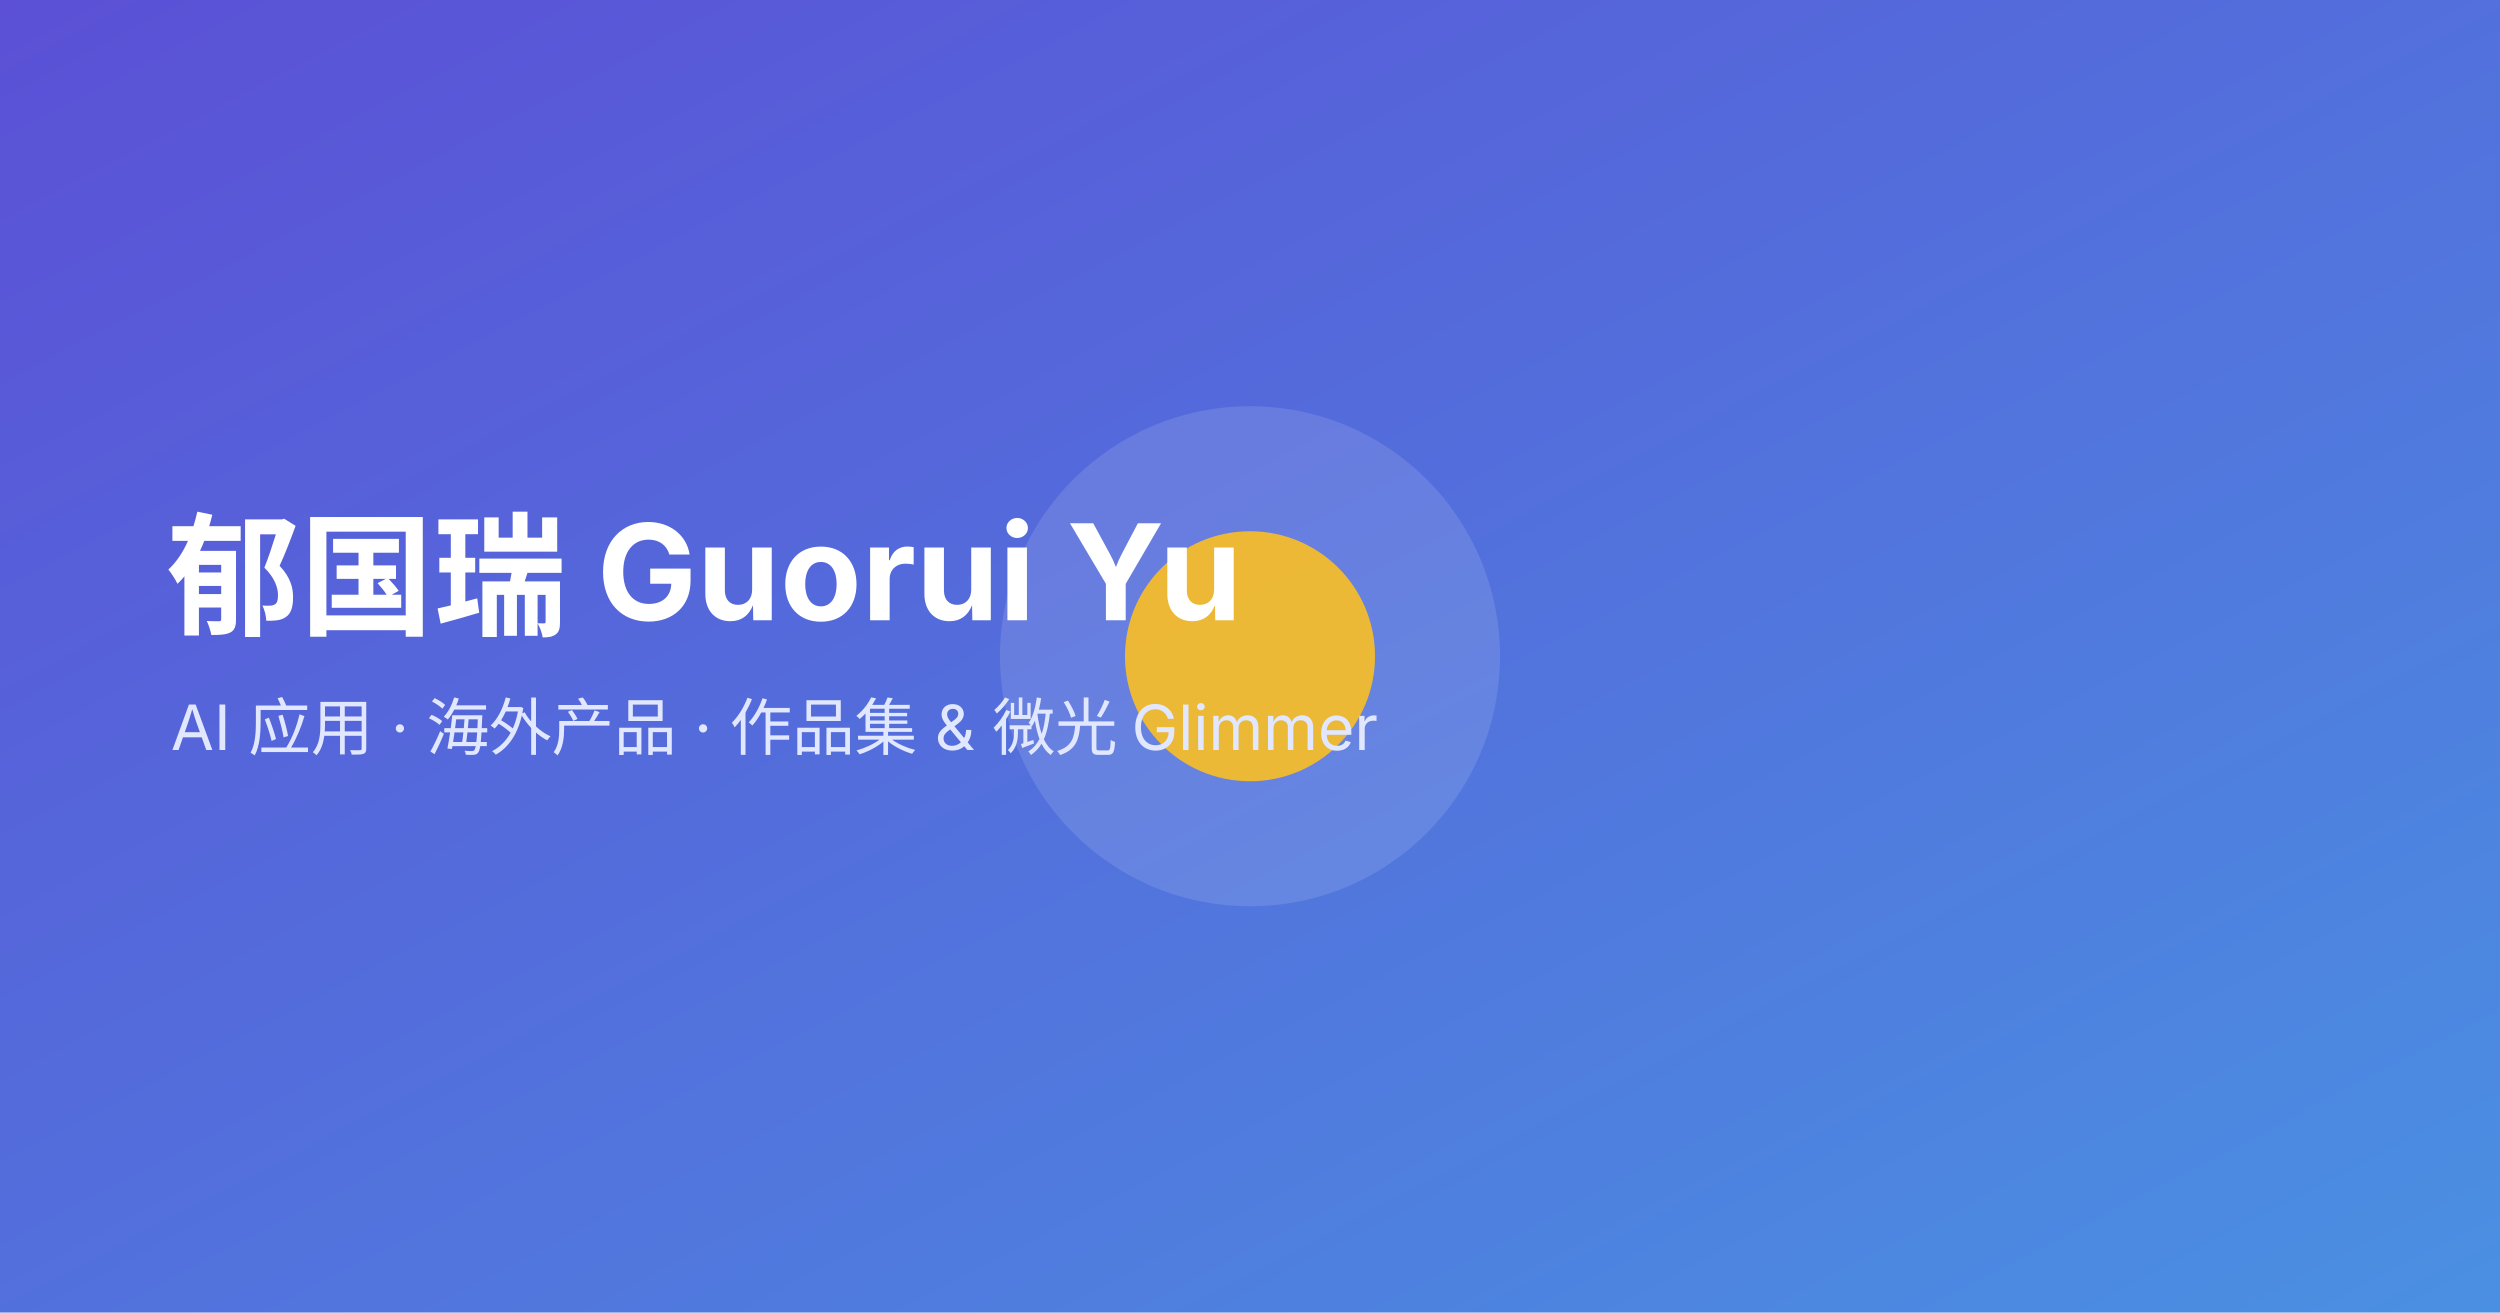
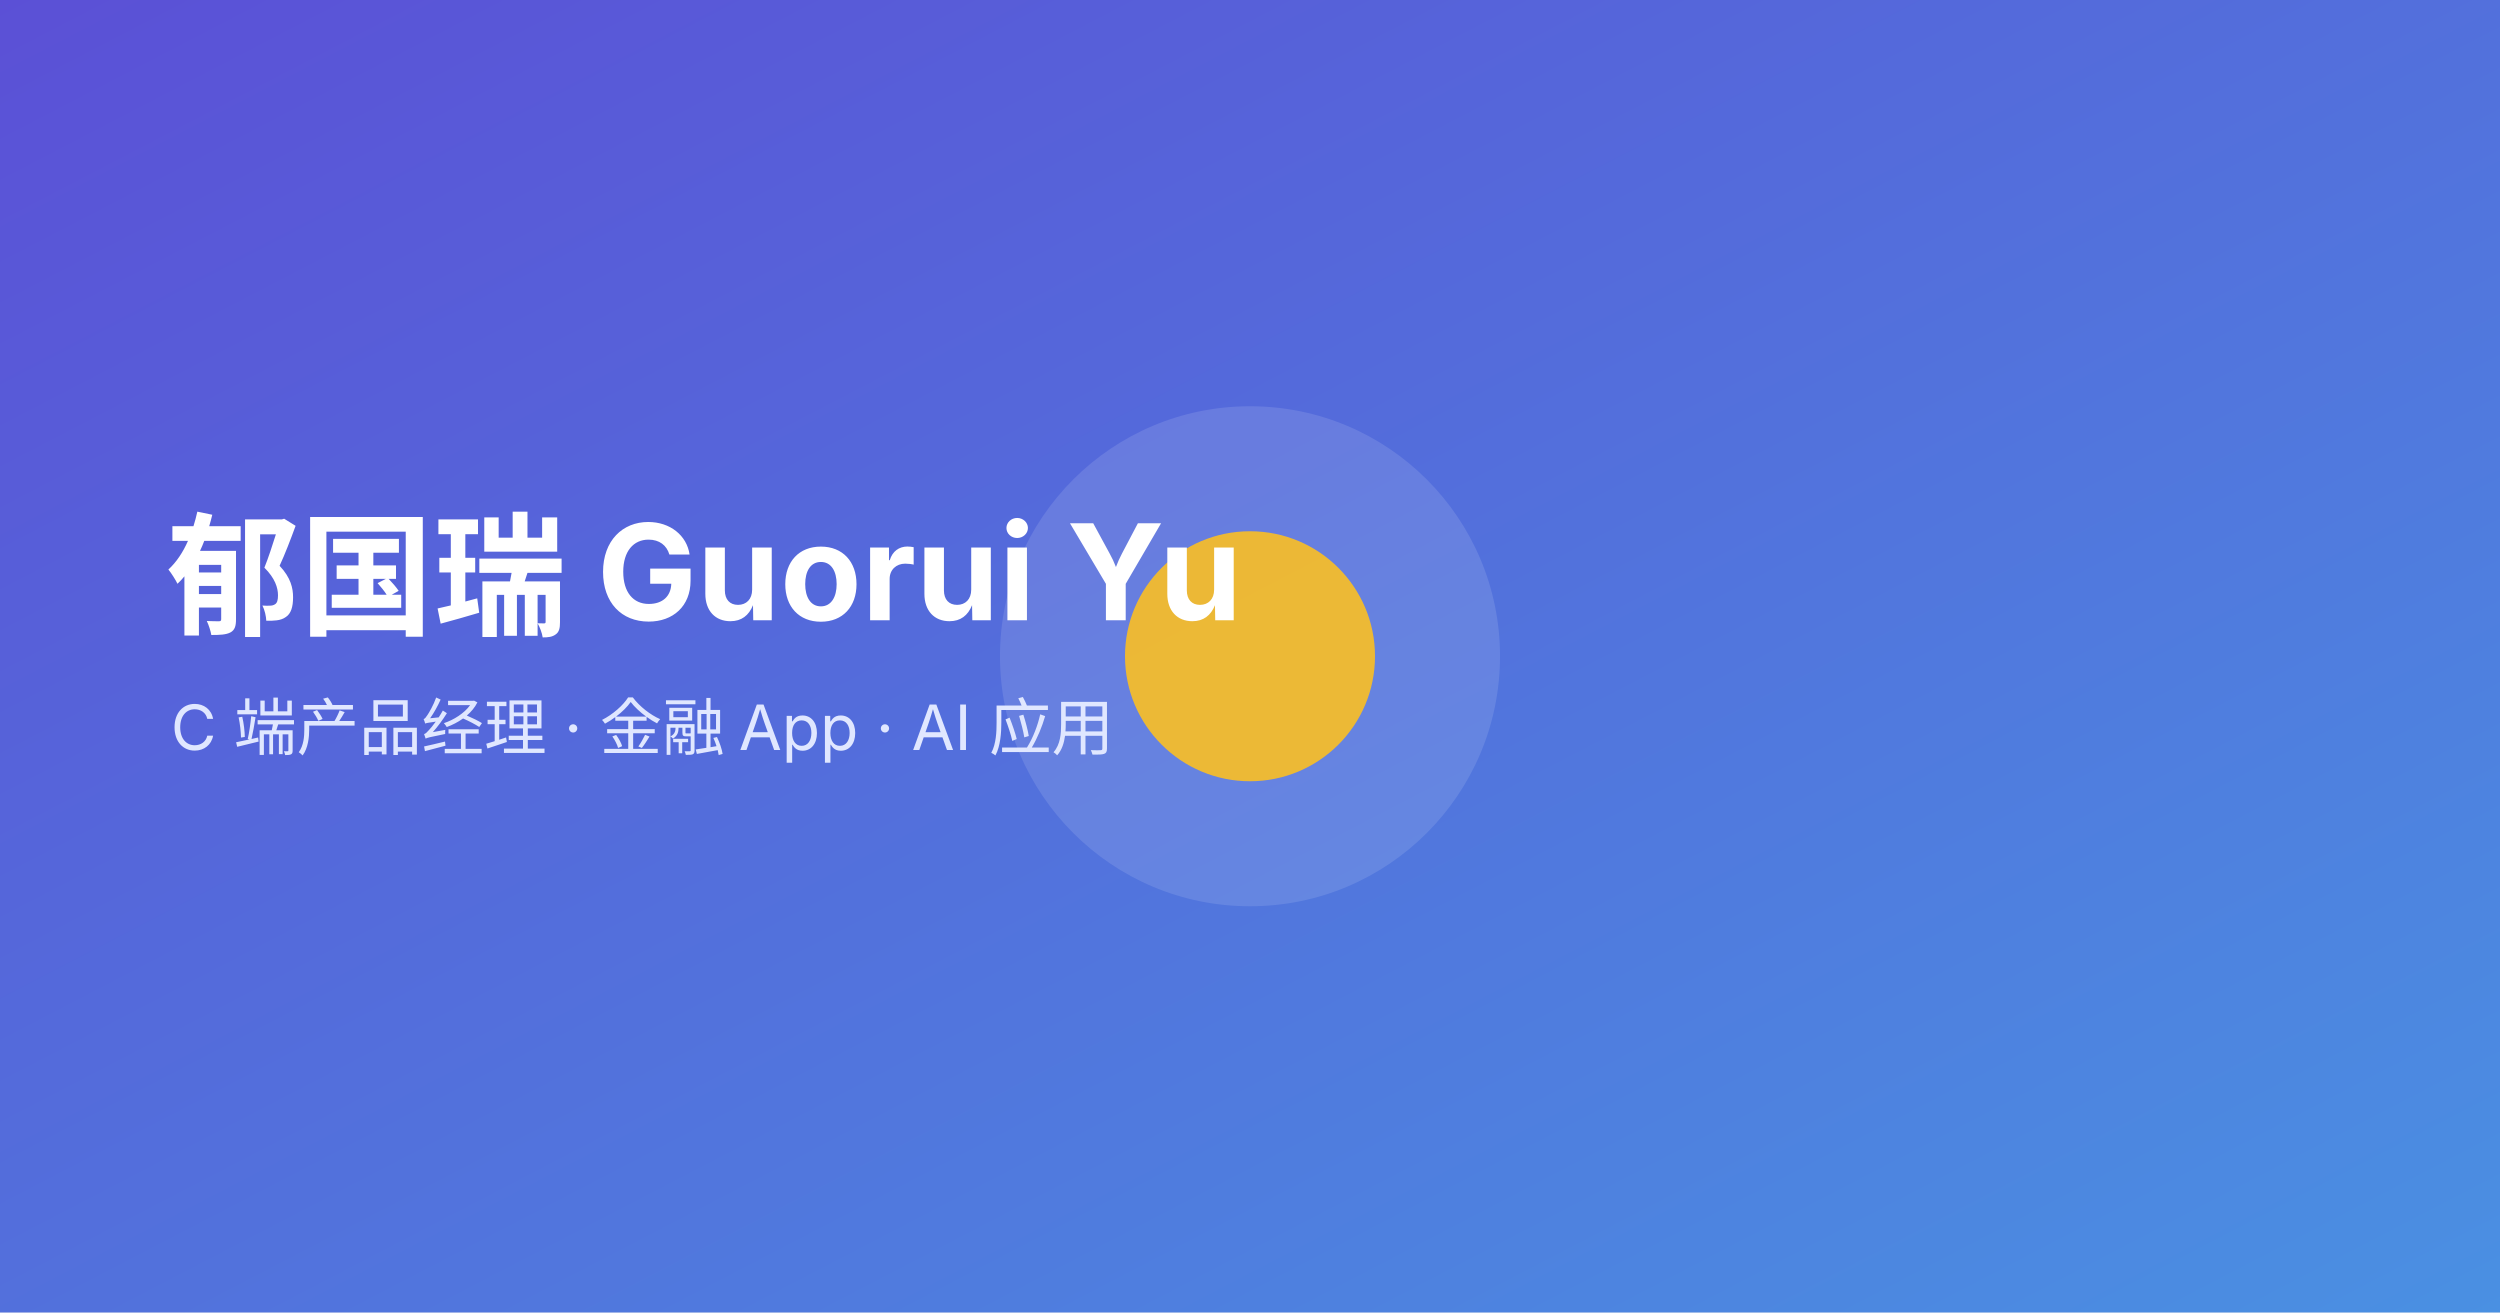
<svg xmlns="http://www.w3.org/2000/svg" viewBox="0 0 1200 630" width="1200" height="630">
  <defs>
    <linearGradient id="bg" x1="0" y1="0" x2="1" y2="1">
      <stop offset="0" stop-color="#5B50D6" />
      <stop offset="1" stop-color="#4A90E2" />
    </linearGradient>
  </defs>
  <rect width="1200" height="630" fill="url(#bg)" />
  <circle cx="600" cy="315" r="120" fill="#ffffff" opacity="0.12" />
  <circle cx="600" cy="315" r="60" fill="#FBBF24" opacity="0.9" />
  <text x="80" y="300" font-family="-apple-system, system-ui, sans-serif" font-size="64" font-weight="700" fill="#ffffff">郁国瑞 Guorui Yu</text>
-   <text x="82" y="360" font-family="-apple-system, system-ui, sans-serif" font-size="30" fill="#E0E7FF">AI 应用 · 海外产品 · 作品集 &amp; 微光 Glimmer</text>
+   <text x="82" y="360" font-family="-apple-system, system-ui, sans-serif" font-size="30" fill="#E0E7FF">C 端产品经理 · 金融 App · AI 应用</text>
</svg>
